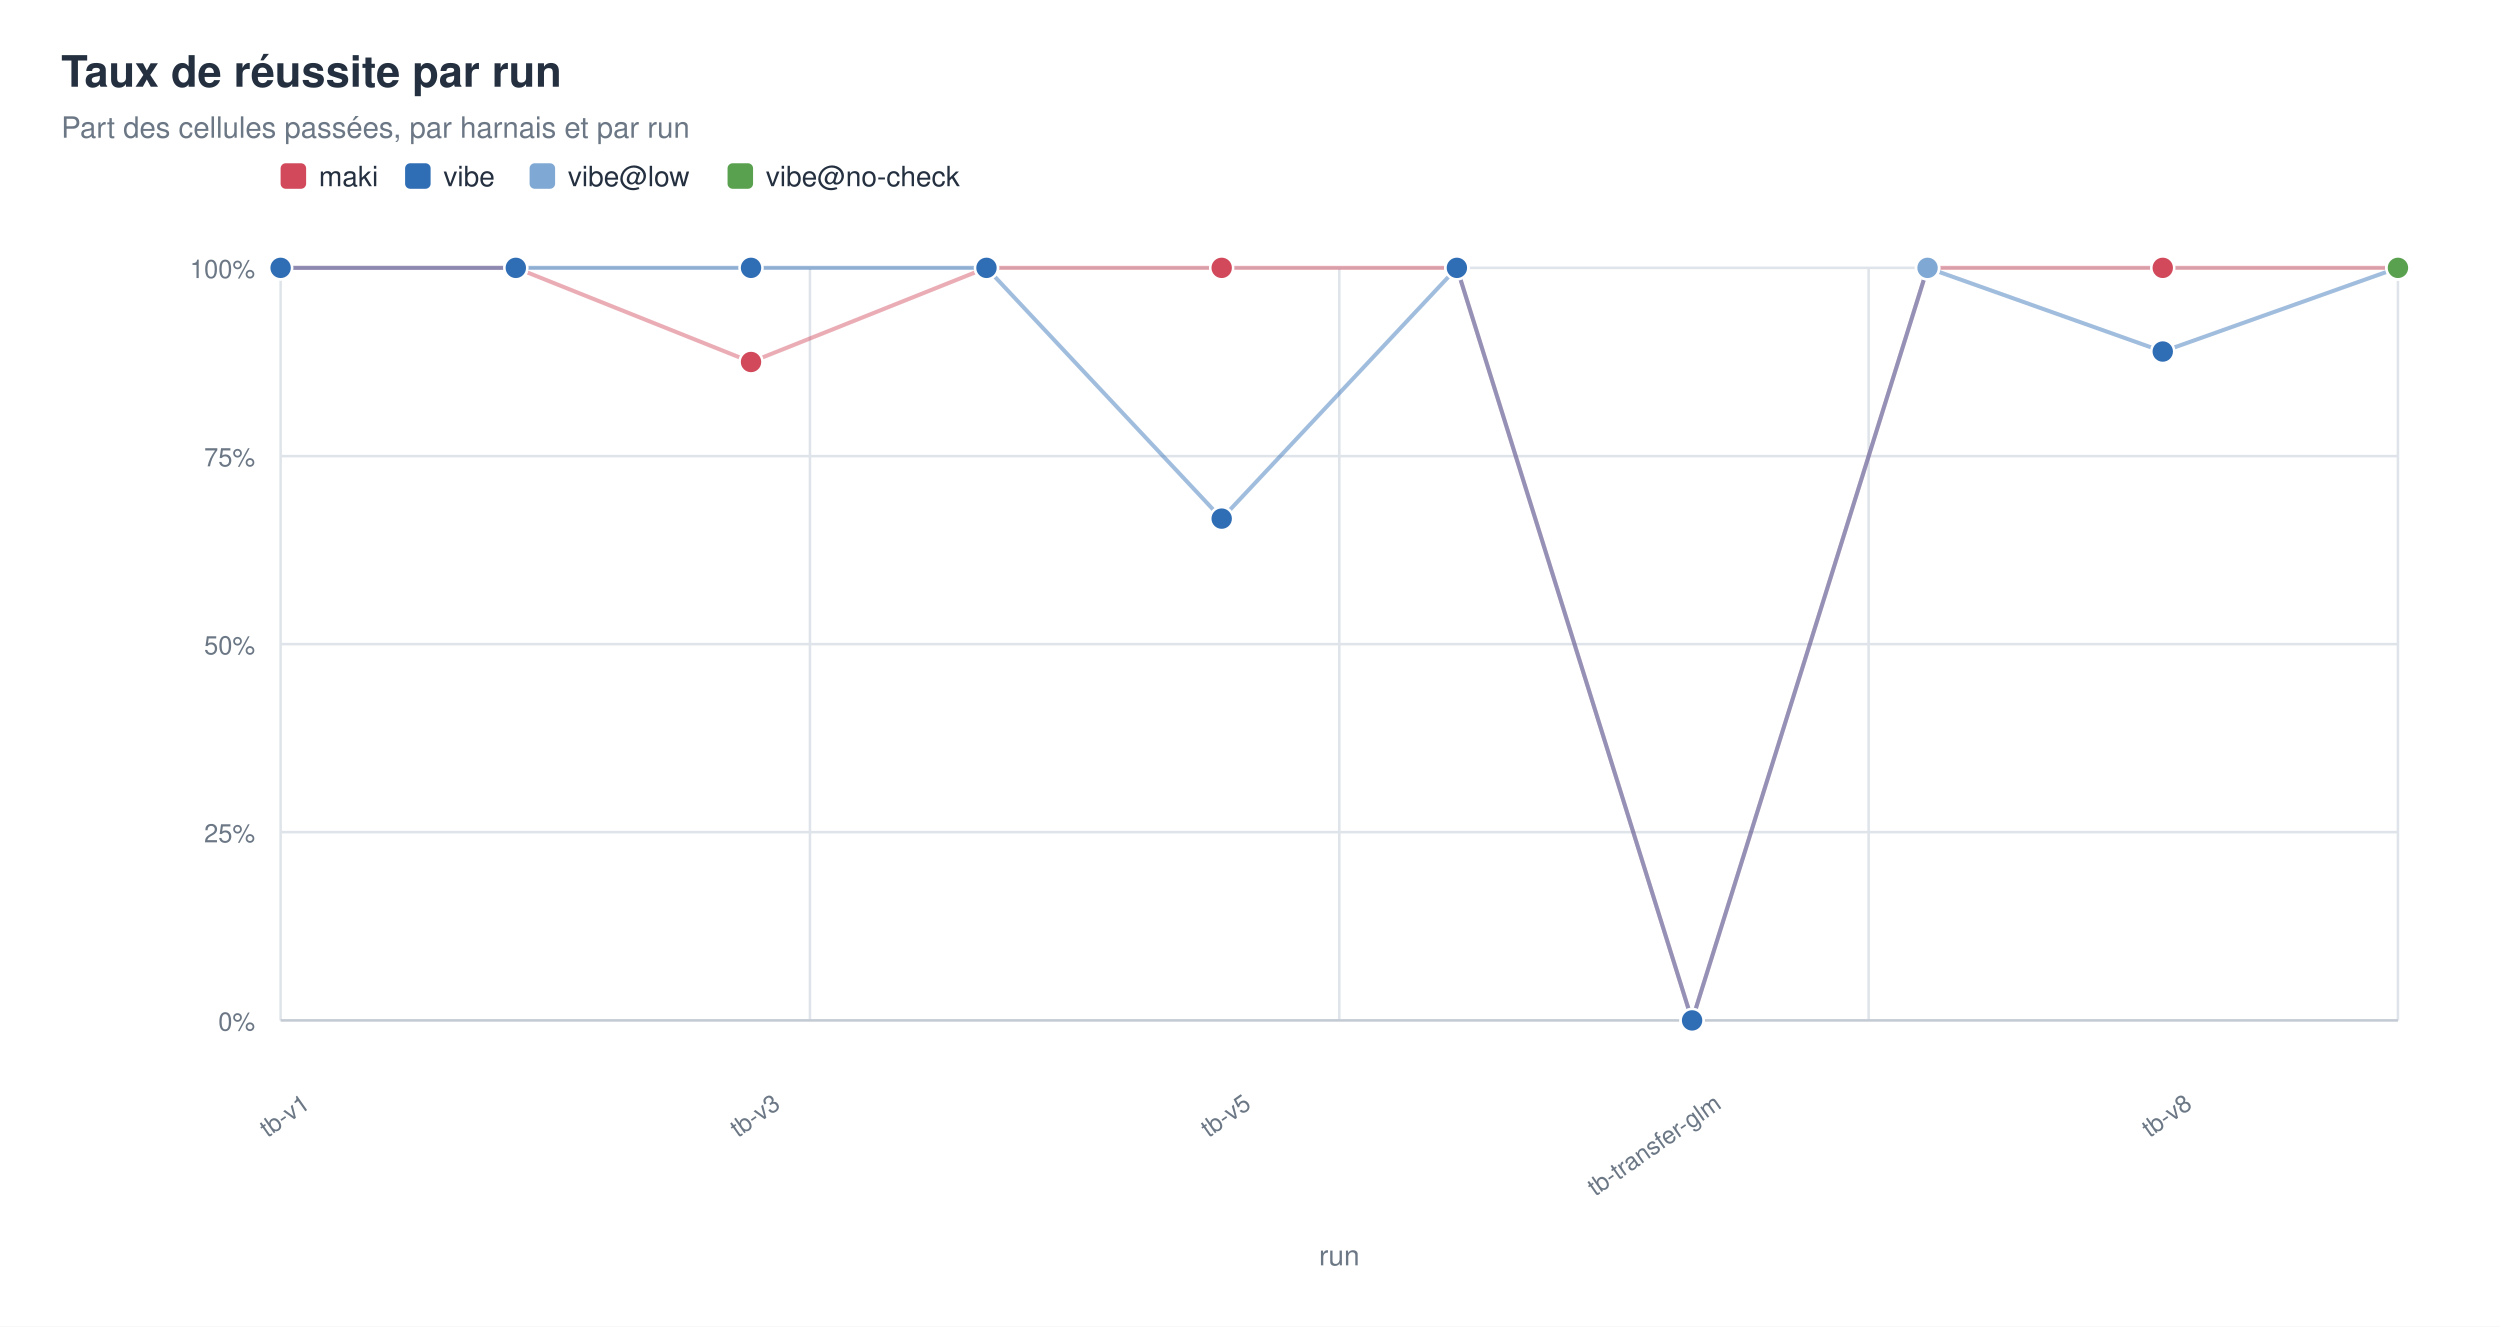
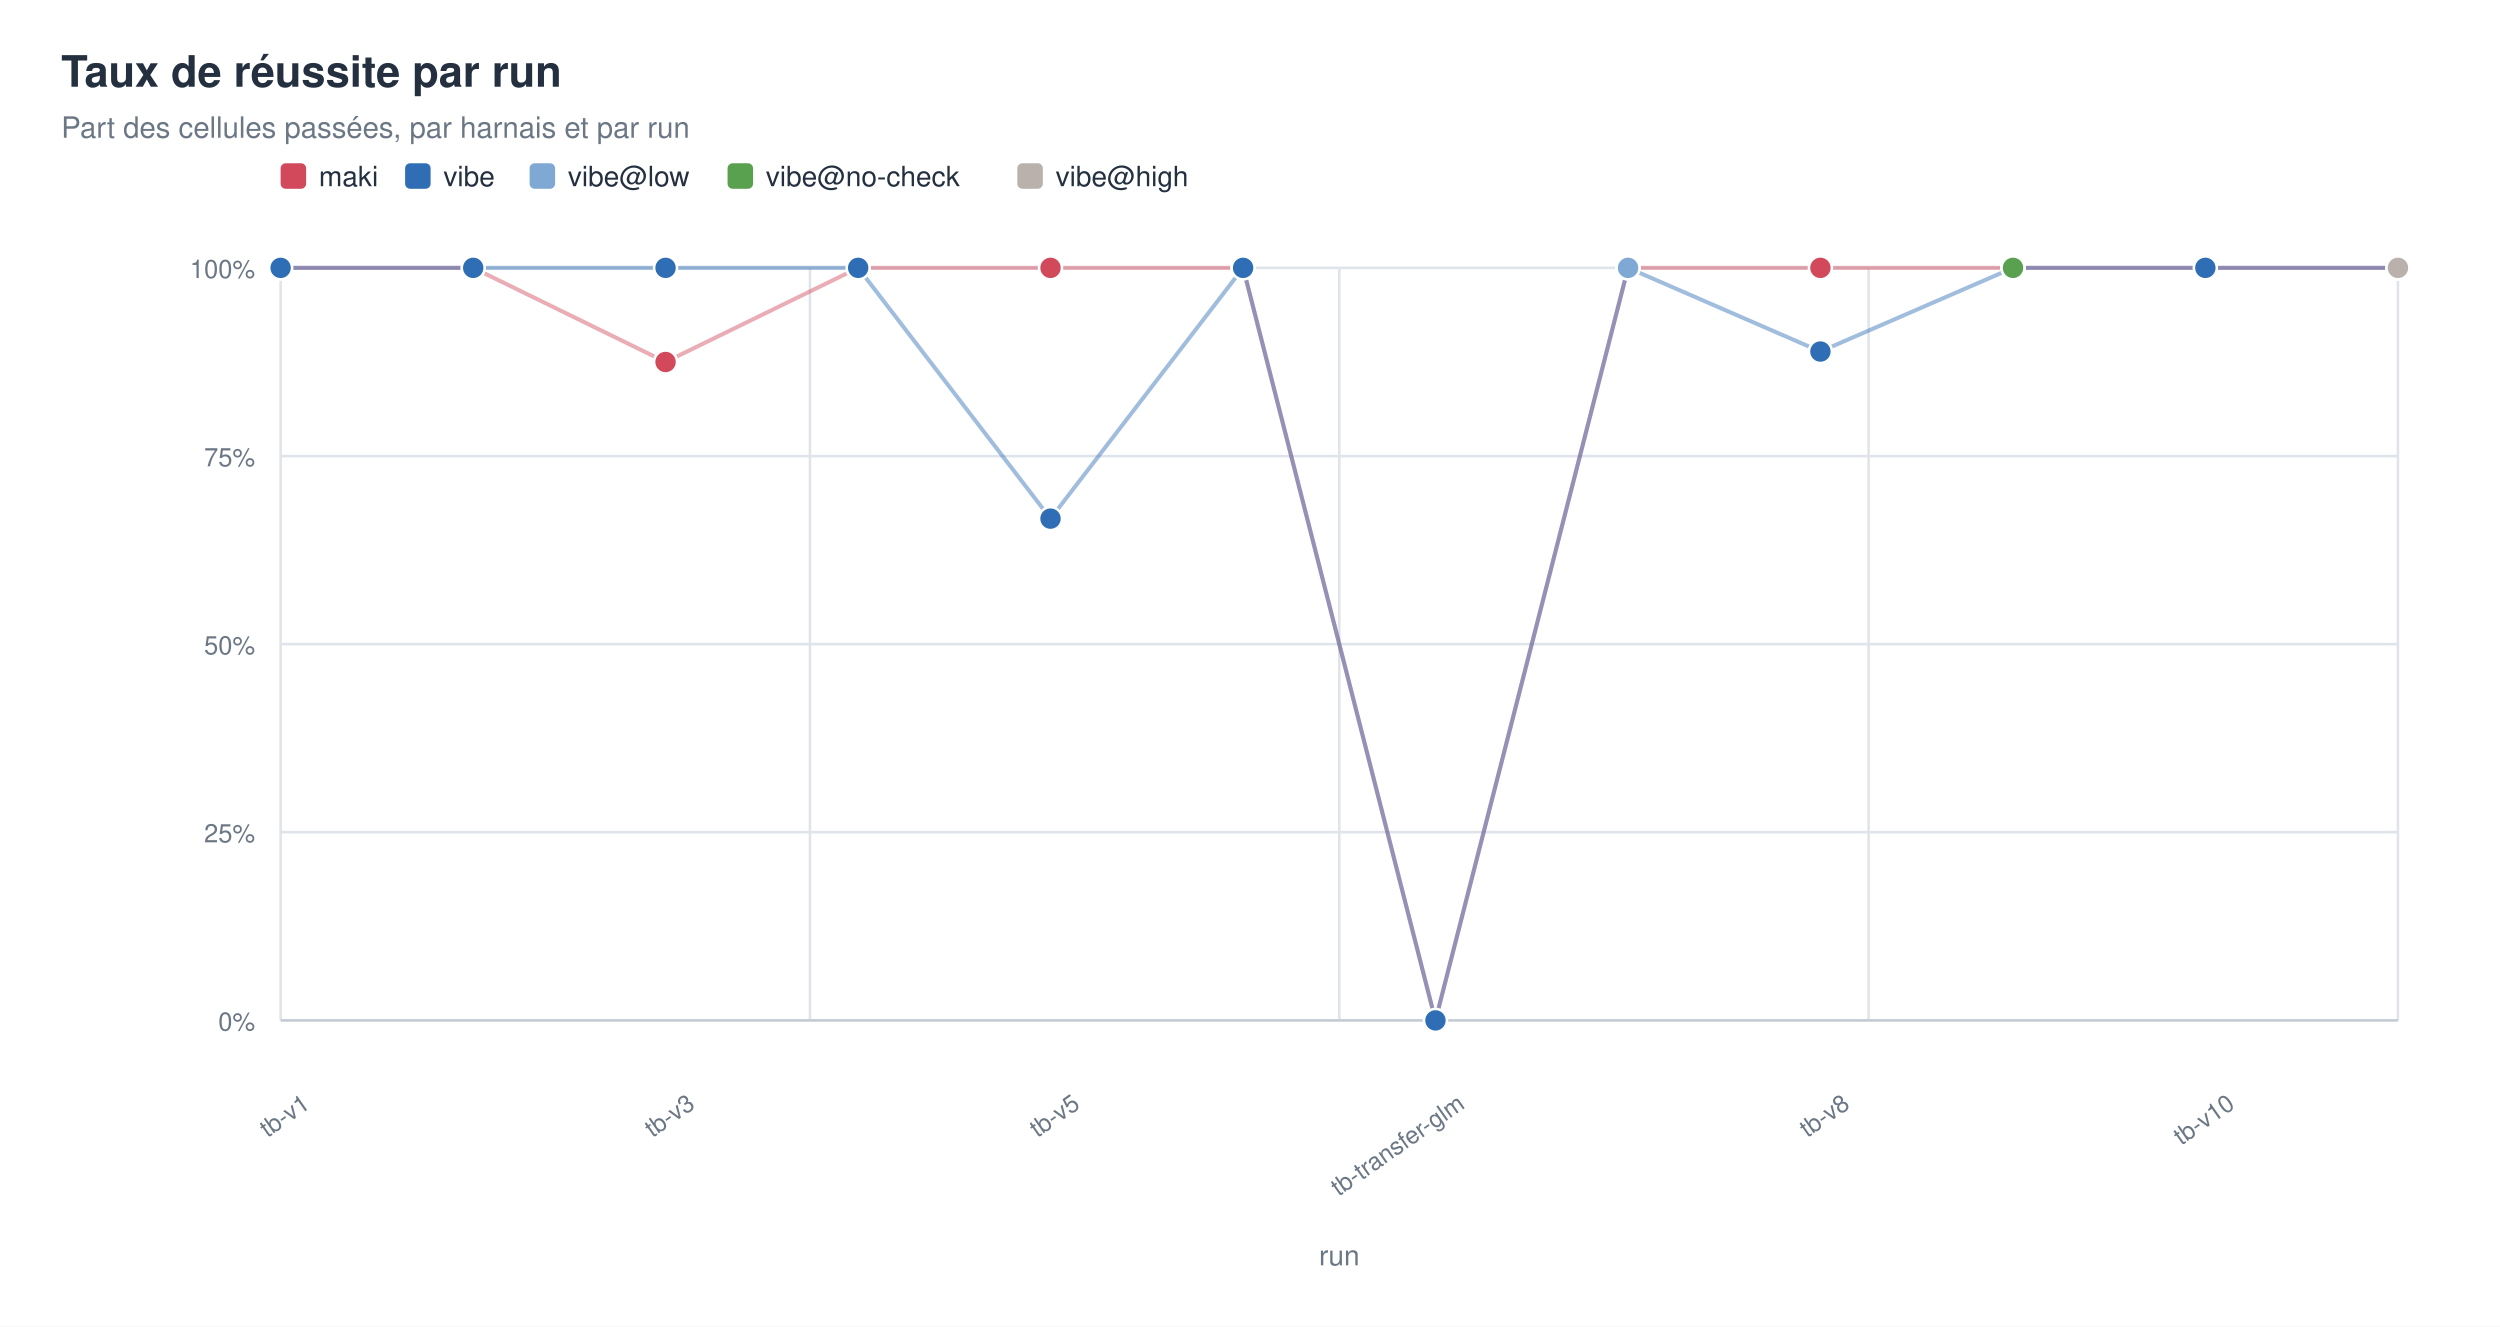
<svg xmlns="http://www.w3.org/2000/svg" width="980" height="520" viewBox="0 0 980 520" font-family="Helvetica, Arial, sans-serif">
  <rect width="980" height="520" fill="#ffffff" />
  <text x="24.0" y="34.0" font-size="17" fill="#243040" text-anchor="start" font-weight="bold">Taux de réussite par run</text>
  <text x="24.0" y="54.0" font-size="11.5" fill="#6b7785" text-anchor="start">Part des cellules passées, par harnais et par run</text>
  <line x1="110.0" y1="105.0" x2="110.0" y2="400.0" stroke="#dfe4ea" stroke-width="1" opacity="1.0" />
  <line x1="317.5" y1="105.0" x2="317.5" y2="400.0" stroke="#dfe4ea" stroke-width="1" opacity="1.0" />
  <line x1="525.0" y1="105.0" x2="525.0" y2="400.0" stroke="#dfe4ea" stroke-width="1" opacity="1.0" />
  <line x1="732.5" y1="105.0" x2="732.5" y2="400.0" stroke="#dfe4ea" stroke-width="1" opacity="1.0" />
  <line x1="940.0" y1="105.0" x2="940.0" y2="400.0" stroke="#dfe4ea" stroke-width="1" opacity="1.0" />
  <line x1="110.0" y1="400.0" x2="940.0" y2="400.0" stroke="#c3cad3" stroke-width="1" opacity="1.0" />
  <text x="100.0" y="404.0" font-size="10" fill="#6b7785" text-anchor="end">0%</text>
  <line x1="110.0" y1="326.2" x2="940.0" y2="326.2" stroke="#dfe4ea" stroke-width="1" opacity="1.0" />
  <text x="100.0" y="330.2" font-size="10" fill="#6b7785" text-anchor="end">25%</text>
  <line x1="110.0" y1="252.5" x2="940.0" y2="252.5" stroke="#dfe4ea" stroke-width="1" opacity="1.0" />
  <text x="100.0" y="256.5" font-size="10" fill="#6b7785" text-anchor="end">50%</text>
  <line x1="110.0" y1="178.8" x2="940.0" y2="178.8" stroke="#dfe4ea" stroke-width="1" opacity="1.0" />
  <text x="100.0" y="182.8" font-size="10" fill="#6b7785" text-anchor="end">75%</text>
  <line x1="110.0" y1="105.0" x2="940.0" y2="105.0" stroke="#dfe4ea" stroke-width="1" opacity="1.0" />
  <text x="100.0" y="109.0" font-size="10" fill="#6b7785" text-anchor="end">100%</text>
  <text x="122.0" y="434.0" font-size="9.5" fill="#6b7785" text-anchor="end" transform="rotate(-35 122.0 434.0)">tb-v1</text>
-   <text x="306.4" y="434.0" font-size="9.5" fill="#6b7785" text-anchor="end" transform="rotate(-35 306.4 434.0)">tb-v3</text>
-   <text x="490.9" y="434.0" font-size="9.5" fill="#6b7785" text-anchor="end" transform="rotate(-35 490.9 434.0)">tb-v5</text>
-   <text x="675.3" y="434.0" font-size="9.5" fill="#6b7785" text-anchor="end" transform="rotate(-35 675.3 434.0)">tb-transfer-glm</text>
-   <text x="859.8" y="434.0" font-size="9.5" fill="#6b7785" text-anchor="end" transform="rotate(-35 859.8 434.0)">tb-v8</text>
-   <line x1="110.0" y1="105.0" x2="202.2" y2="105.0" stroke="#d1495b" stroke-width="1.6" opacity="0.45" />
-   <line x1="202.2" y1="105.0" x2="294.4" y2="141.9" stroke="#d1495b" stroke-width="1.6" opacity="0.45" />
-   <line x1="294.4" y1="141.9" x2="386.7" y2="105.0" stroke="#d1495b" stroke-width="1.6" opacity="0.45" />
-   <line x1="386.7" y1="105.0" x2="478.9" y2="105.0" stroke="#d1495b" stroke-width="1.6" opacity="0.45" />
-   <line x1="478.9" y1="105.0" x2="571.1" y2="105.0" stroke="#d1495b" stroke-width="1.6" opacity="0.45" />
-   <line x1="571.1" y1="105.0" x2="663.3" y2="400.0" stroke="#d1495b" stroke-width="1.6" opacity="0.45" />
-   <line x1="663.3" y1="400.0" x2="755.6" y2="105.0" stroke="#d1495b" stroke-width="1.6" opacity="0.45" />
-   <line x1="755.6" y1="105.0" x2="847.8" y2="105.0" stroke="#d1495b" stroke-width="1.6" opacity="0.45" />
-   <line x1="847.8" y1="105.0" x2="940.0" y2="105.0" stroke="#d1495b" stroke-width="1.6" opacity="0.45" />
+   <text x="272.9" y="434.0" font-size="9.5" fill="#6b7785" text-anchor="end" transform="rotate(-35 272.9 434.0)">tb-v3</text>
+   <text x="423.8" y="434.0" font-size="9.5" fill="#6b7785" text-anchor="end" transform="rotate(-35 423.8 434.0)">tb-v5</text>
+   <text x="574.7" y="434.0" font-size="9.5" fill="#6b7785" text-anchor="end" transform="rotate(-35 574.7 434.0)">tb-transfer-glm</text>
+   <text x="725.6" y="434.0" font-size="9.5" fill="#6b7785" text-anchor="end" transform="rotate(-35 725.6 434.0)">tb-v8</text>
+   <text x="876.5" y="434.0" font-size="9.5" fill="#6b7785" text-anchor="end" transform="rotate(-35 876.5 434.0)">tb-v10</text>
+   <line x1="110.0" y1="105.0" x2="185.5" y2="105.0" stroke="#d1495b" stroke-width="1.6" opacity="0.45" />
+   <line x1="185.5" y1="105.0" x2="260.9" y2="141.9" stroke="#d1495b" stroke-width="1.6" opacity="0.45" />
+   <line x1="260.9" y1="141.9" x2="336.4" y2="105.0" stroke="#d1495b" stroke-width="1.6" opacity="0.45" />
+   <line x1="336.4" y1="105.0" x2="411.8" y2="105.0" stroke="#d1495b" stroke-width="1.6" opacity="0.45" />
+   <line x1="411.8" y1="105.0" x2="487.3" y2="105.0" stroke="#d1495b" stroke-width="1.6" opacity="0.45" />
+   <line x1="487.3" y1="105.0" x2="562.7" y2="400.0" stroke="#d1495b" stroke-width="1.6" opacity="0.45" />
+   <line x1="562.7" y1="400.0" x2="638.2" y2="105.0" stroke="#d1495b" stroke-width="1.6" opacity="0.45" />
+   <line x1="638.2" y1="105.0" x2="713.6" y2="105.0" stroke="#d1495b" stroke-width="1.6" opacity="0.45" />
+   <line x1="713.6" y1="105.0" x2="789.1" y2="105.0" stroke="#d1495b" stroke-width="1.6" opacity="0.45" />
+   <line x1="789.1" y1="105.0" x2="864.5" y2="105.0" stroke="#d1495b" stroke-width="1.6" opacity="0.45" />
+   <line x1="864.5" y1="105.0" x2="940.0" y2="105.0" stroke="#d1495b" stroke-width="1.6" opacity="0.45" />
  <g>
    <circle cx="110.0" cy="105.0" r="4.5" fill="#d1495b" stroke="#ffffff" stroke-width="1" />
  </g>
  <g>
-     <circle cx="202.2" cy="105.0" r="4.5" fill="#d1495b" stroke="#ffffff" stroke-width="1" />
+     <circle cx="185.5" cy="105.0" r="4.5" fill="#d1495b" stroke="#ffffff" stroke-width="1" />
  </g>
  <g>
-     <circle cx="294.4" cy="141.9" r="4.5" fill="#d1495b" stroke="#ffffff" stroke-width="1" />
+     <circle cx="260.9" cy="141.9" r="4.5" fill="#d1495b" stroke="#ffffff" stroke-width="1" />
  </g>
  <g>
-     <circle cx="386.7" cy="105.0" r="4.5" fill="#d1495b" stroke="#ffffff" stroke-width="1" />
+     <circle cx="336.4" cy="105.0" r="4.5" fill="#d1495b" stroke="#ffffff" stroke-width="1" />
  </g>
  <g>
-     <circle cx="478.9" cy="105.0" r="4.5" fill="#d1495b" stroke="#ffffff" stroke-width="1" />
+     <circle cx="411.8" cy="105.0" r="4.5" fill="#d1495b" stroke="#ffffff" stroke-width="1" />
  </g>
  <g>
-     <circle cx="571.1" cy="105.0" r="4.5" fill="#d1495b" stroke="#ffffff" stroke-width="1" />
+     <circle cx="487.3" cy="105.0" r="4.5" fill="#d1495b" stroke="#ffffff" stroke-width="1" />
  </g>
  <g>
-     <circle cx="663.3" cy="400.0" r="4.5" fill="#d1495b" stroke="#ffffff" stroke-width="1" />
+     <circle cx="562.7" cy="400.0" r="4.5" fill="#d1495b" stroke="#ffffff" stroke-width="1" />
  </g>
  <g>
-     <circle cx="755.6" cy="105.0" r="4.5" fill="#d1495b" stroke="#ffffff" stroke-width="1" />
+     <circle cx="638.2" cy="105.0" r="4.5" fill="#d1495b" stroke="#ffffff" stroke-width="1" />
  </g>
  <g>
-     <circle cx="847.8" cy="105.0" r="4.5" fill="#d1495b" stroke="#ffffff" stroke-width="1" />
+     <circle cx="713.6" cy="105.0" r="4.5" fill="#d1495b" stroke="#ffffff" stroke-width="1" />
+   </g>
+   <g>
+     <circle cx="789.1" cy="105.0" r="4.5" fill="#d1495b" stroke="#ffffff" stroke-width="1" />
+   </g>
+   <g>
+     <circle cx="864.5" cy="105.0" r="4.5" fill="#d1495b" stroke="#ffffff" stroke-width="1" />
  </g>
  <g>
    <circle cx="940.0" cy="105.0" r="4.5" fill="#d1495b" stroke="#ffffff" stroke-width="1" />
  </g>
-   <line x1="110.0" y1="105.0" x2="202.2" y2="105.0" stroke="#2f6db5" stroke-width="1.6" opacity="0.45" />
-   <line x1="202.2" y1="105.0" x2="294.4" y2="105.0" stroke="#2f6db5" stroke-width="1.6" opacity="0.45" />
-   <line x1="294.4" y1="105.0" x2="386.7" y2="105.0" stroke="#2f6db5" stroke-width="1.6" opacity="0.45" />
-   <line x1="386.7" y1="105.0" x2="478.9" y2="203.3" stroke="#2f6db5" stroke-width="1.6" opacity="0.45" />
-   <line x1="478.9" y1="203.3" x2="571.1" y2="105.0" stroke="#2f6db5" stroke-width="1.6" opacity="0.45" />
-   <line x1="571.1" y1="105.0" x2="663.3" y2="400.0" stroke="#2f6db5" stroke-width="1.6" opacity="0.45" />
-   <line x1="663.3" y1="400.0" x2="755.6" y2="105.0" stroke="#2f6db5" stroke-width="1.6" opacity="0.45" />
-   <line x1="755.6" y1="105.0" x2="847.8" y2="137.8" stroke="#2f6db5" stroke-width="1.6" opacity="0.45" />
-   <line x1="847.8" y1="137.8" x2="940.0" y2="105.0" stroke="#2f6db5" stroke-width="1.6" opacity="0.45" />
+   <line x1="110.0" y1="105.0" x2="185.5" y2="105.0" stroke="#2f6db5" stroke-width="1.6" opacity="0.45" />
+   <line x1="185.5" y1="105.0" x2="260.9" y2="105.0" stroke="#2f6db5" stroke-width="1.6" opacity="0.45" />
+   <line x1="260.9" y1="105.0" x2="336.4" y2="105.0" stroke="#2f6db5" stroke-width="1.6" opacity="0.45" />
+   <line x1="336.4" y1="105.0" x2="411.8" y2="203.3" stroke="#2f6db5" stroke-width="1.6" opacity="0.45" />
+   <line x1="411.8" y1="203.3" x2="487.3" y2="105.0" stroke="#2f6db5" stroke-width="1.6" opacity="0.45" />
+   <line x1="487.3" y1="105.0" x2="562.7" y2="400.0" stroke="#2f6db5" stroke-width="1.6" opacity="0.45" />
+   <line x1="562.7" y1="400.0" x2="638.2" y2="105.0" stroke="#2f6db5" stroke-width="1.6" opacity="0.45" />
+   <line x1="638.2" y1="105.0" x2="713.6" y2="137.8" stroke="#2f6db5" stroke-width="1.6" opacity="0.45" />
+   <line x1="713.6" y1="137.8" x2="789.1" y2="105.0" stroke="#2f6db5" stroke-width="1.6" opacity="0.45" />
+   <line x1="789.1" y1="105.0" x2="864.5" y2="105.0" stroke="#2f6db5" stroke-width="1.6" opacity="0.45" />
+   <line x1="864.5" y1="105.0" x2="940.0" y2="105.0" stroke="#2f6db5" stroke-width="1.6" opacity="0.45" />
  <g>
    <circle cx="110.0" cy="105.0" r="4.5" fill="#2f6db5" stroke="#ffffff" stroke-width="1" />
  </g>
  <g>
-     <circle cx="202.2" cy="105.0" r="4.5" fill="#2f6db5" stroke="#ffffff" stroke-width="1" />
+     <circle cx="185.5" cy="105.0" r="4.5" fill="#2f6db5" stroke="#ffffff" stroke-width="1" />
  </g>
  <g>
-     <circle cx="294.4" cy="105.0" r="4.5" fill="#2f6db5" stroke="#ffffff" stroke-width="1" />
+     <circle cx="260.9" cy="105.0" r="4.5" fill="#2f6db5" stroke="#ffffff" stroke-width="1" />
  </g>
  <g>
-     <circle cx="386.7" cy="105.0" r="4.5" fill="#2f6db5" stroke="#ffffff" stroke-width="1" />
+     <circle cx="336.4" cy="105.0" r="4.5" fill="#2f6db5" stroke="#ffffff" stroke-width="1" />
  </g>
  <g>
-     <circle cx="478.9" cy="203.3" r="4.5" fill="#2f6db5" stroke="#ffffff" stroke-width="1" />
+     <circle cx="411.8" cy="203.3" r="4.5" fill="#2f6db5" stroke="#ffffff" stroke-width="1" />
  </g>
  <g>
-     <circle cx="571.1" cy="105.0" r="4.5" fill="#2f6db5" stroke="#ffffff" stroke-width="1" />
+     <circle cx="487.3" cy="105.0" r="4.5" fill="#2f6db5" stroke="#ffffff" stroke-width="1" />
  </g>
  <g>
-     <circle cx="663.3" cy="400.0" r="4.5" fill="#2f6db5" stroke="#ffffff" stroke-width="1" />
+     <circle cx="562.7" cy="400.0" r="4.5" fill="#2f6db5" stroke="#ffffff" stroke-width="1" />
  </g>
  <g>
-     <circle cx="755.6" cy="105.0" r="4.5" fill="#2f6db5" stroke="#ffffff" stroke-width="1" />
+     <circle cx="638.2" cy="105.0" r="4.5" fill="#2f6db5" stroke="#ffffff" stroke-width="1" />
  </g>
  <g>
-     <circle cx="847.8" cy="137.8" r="4.5" fill="#2f6db5" stroke="#ffffff" stroke-width="1" />
+     <circle cx="713.6" cy="137.8" r="4.5" fill="#2f6db5" stroke="#ffffff" stroke-width="1" />
+   </g>
+   <g>
+     <circle cx="789.1" cy="105.0" r="4.5" fill="#2f6db5" stroke="#ffffff" stroke-width="1" />
+   </g>
+   <g>
+     <circle cx="864.5" cy="105.0" r="4.5" fill="#2f6db5" stroke="#ffffff" stroke-width="1" />
  </g>
  <g>
    <circle cx="940.0" cy="105.0" r="4.5" fill="#2f6db5" stroke="#ffffff" stroke-width="1" />
  </g>
  <g>
-     <circle cx="755.6" cy="105.0" r="4.5" fill="#7fa8d4" stroke="#ffffff" stroke-width="1" />
+     <circle cx="638.2" cy="105.0" r="4.5" fill="#7fa8d4" stroke="#ffffff" stroke-width="1" />
  </g>
  <g>
-     <circle cx="940.0" cy="105.0" r="4.5" fill="#59a14f" stroke="#ffffff" stroke-width="1" />
+     <circle cx="789.1" cy="105.0" r="4.5" fill="#59a14f" stroke="#ffffff" stroke-width="1" />
+   </g>
+   <g>
+     <circle cx="940.0" cy="105.0" r="4.5" fill="#bab0ac" stroke="#ffffff" stroke-width="1" />
  </g>
  <rect x="110.0" y="64.0" width="10.0" height="10.0" rx="2" fill="#d1495b" opacity="1.0" />
  <text x="125.0" y="73.0" font-size="11" fill="#243040" text-anchor="start">maki</text>
  <rect x="158.8" y="64.0" width="10.0" height="10.0" rx="2" fill="#2f6db5" opacity="1.0" />
  <text x="173.8" y="73.0" font-size="11" fill="#243040" text-anchor="start">vibe</text>
  <rect x="207.6" y="64.0" width="10.0" height="10.0" rx="2" fill="#7fa8d4" opacity="1.0" />
  <text x="222.6" y="73.0" font-size="11" fill="#243040" text-anchor="start">vibe@low</text>
  <rect x="285.2" y="64.0" width="10.0" height="10.0" rx="2" fill="#59a14f" opacity="1.0" />
  <text x="300.2" y="73.0" font-size="11" fill="#243040" text-anchor="start">vibe@no-check</text>
+   <rect x="398.8" y="64.0" width="10.0" height="10.0" rx="2" fill="#bab0ac" opacity="1.0" />
+   <text x="413.8" y="73.0" font-size="11" fill="#243040" text-anchor="start">vibe@high</text>
  <text x="525.0" y="496.0" font-size="11" fill="#6b7785" text-anchor="middle">run</text>
</svg>
